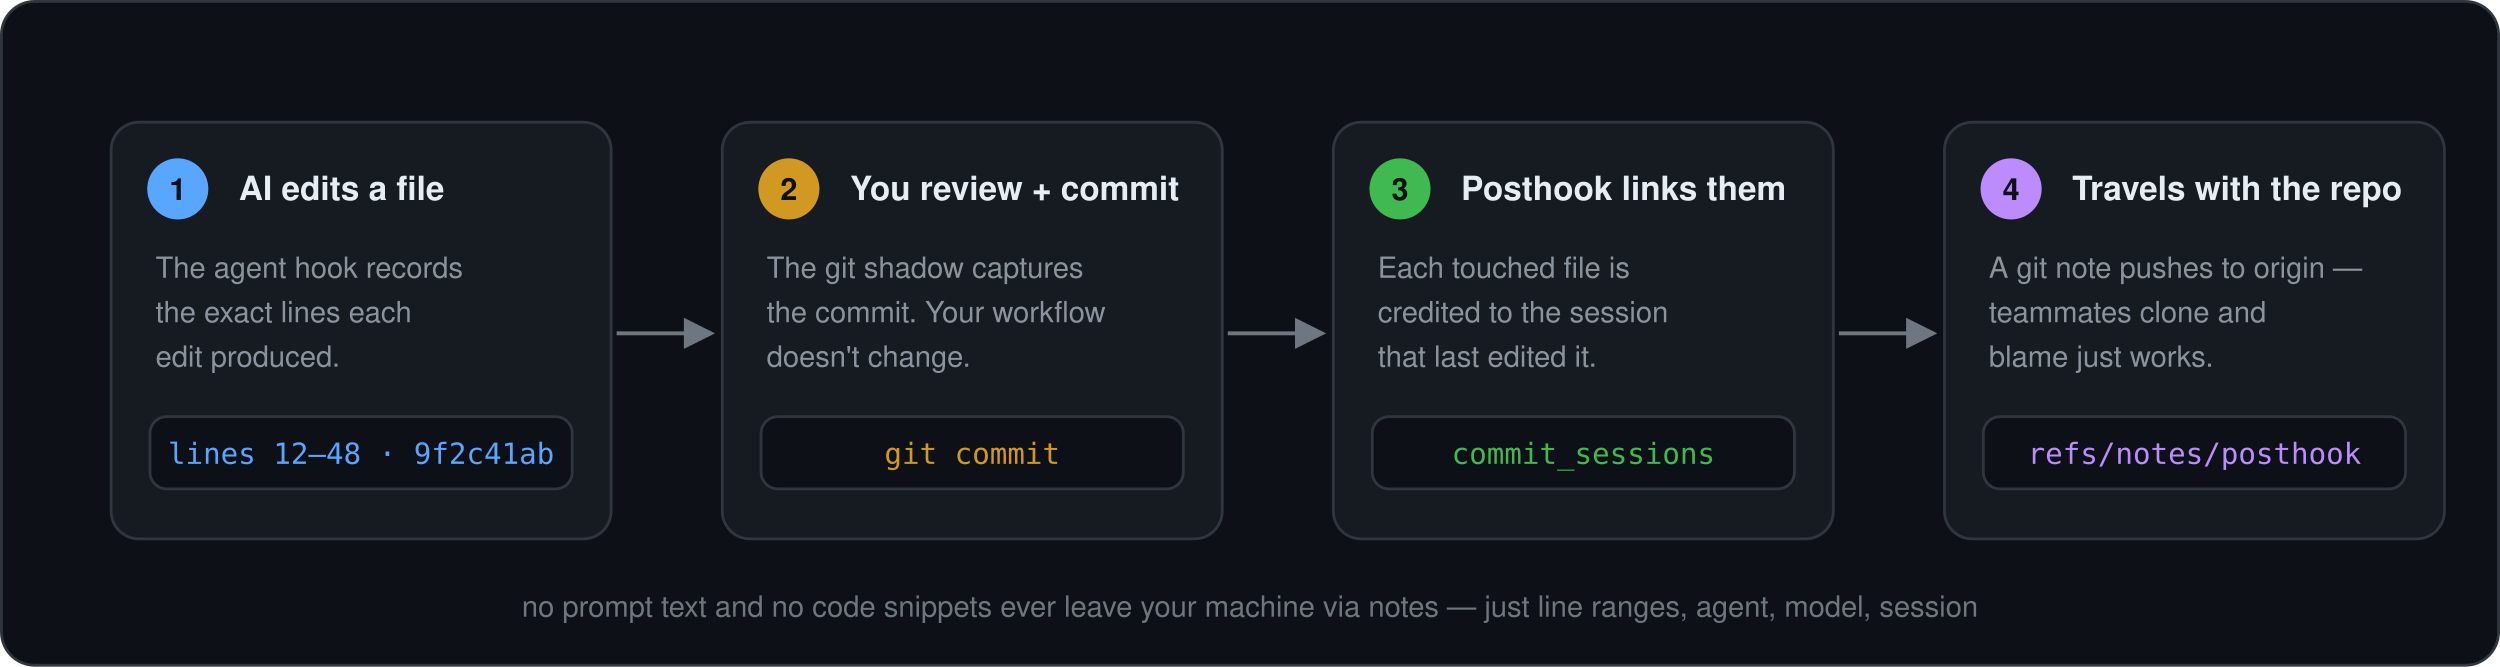
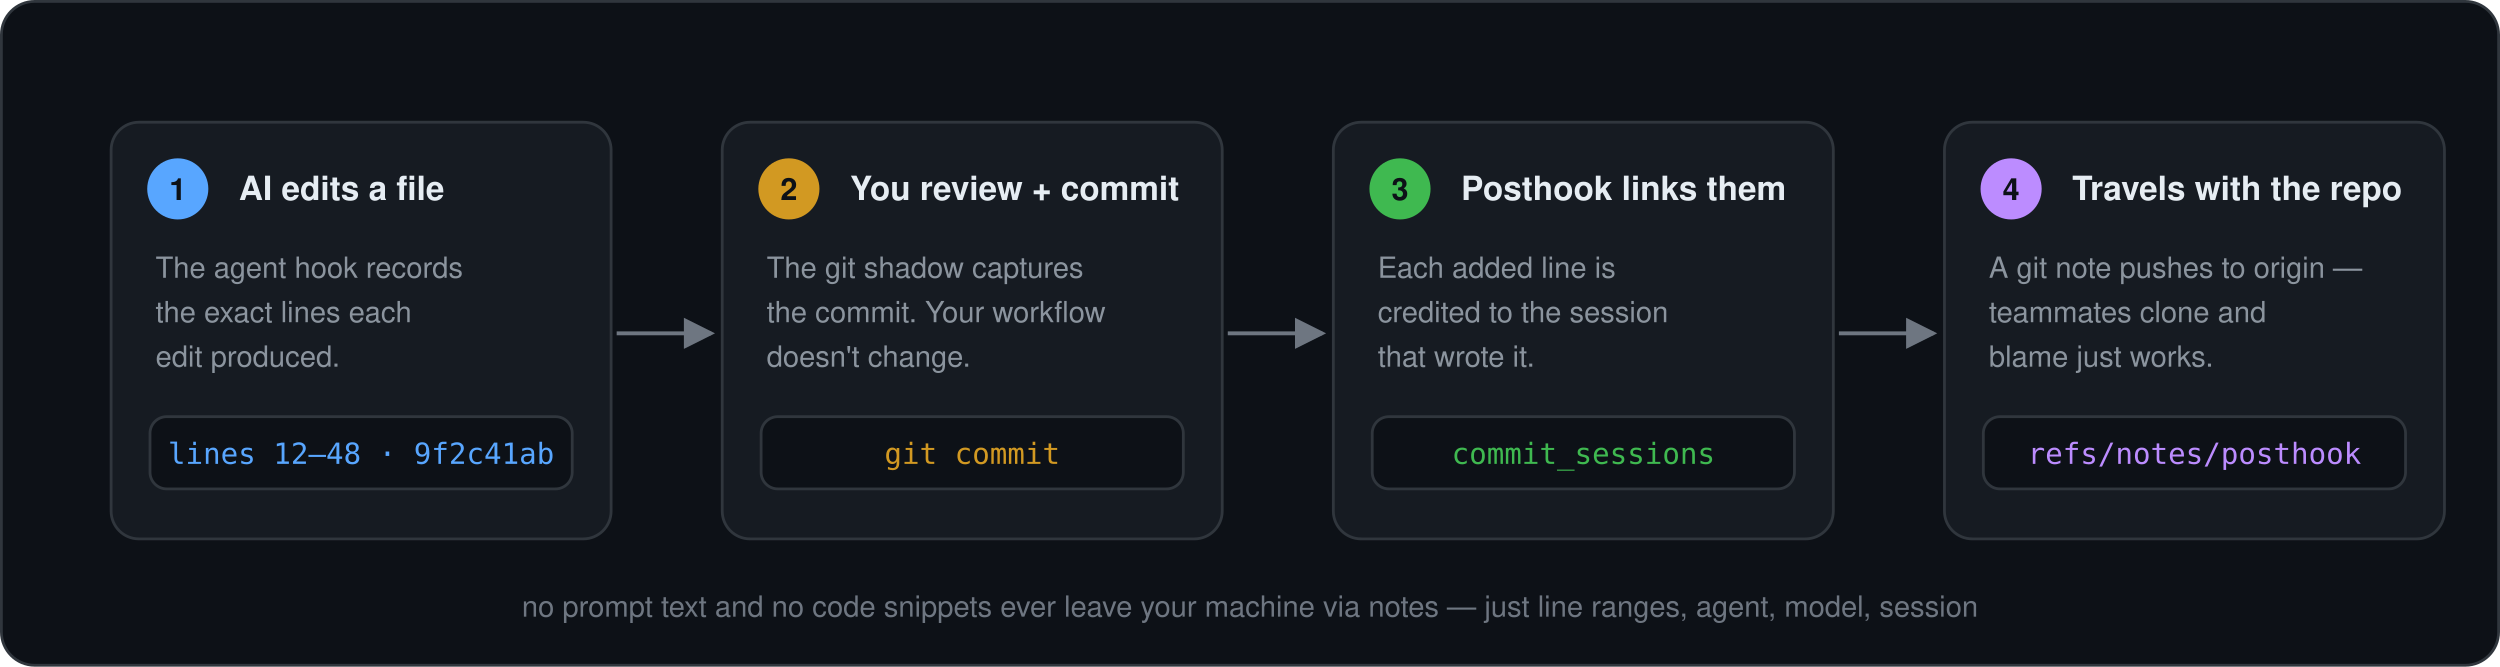
<svg xmlns="http://www.w3.org/2000/svg" width="900" height="240" viewBox="0 0 900 240" font-family="-apple-system,'Segoe UI',Helvetica,Arial,sans-serif">
  <defs>
    <marker id="arrow" markerWidth="8" markerHeight="8" refX="7" refY="4" orient="auto">
      <path d="M0,0 L8,4 L0,8 z" fill="#6e7681" />
    </marker>
  </defs>
  <rect x="0.5" y="0.5" width="899" height="239" rx="12" fill="#0d1117" stroke="#30363d" />
  <rect x="40" y="44" width="180" height="150" rx="10" fill="#161b22" stroke="#30363d" />
  <circle cx="64" cy="68" r="11" fill="#58a6ff" />
  <text x="64" y="72" font-size="11" fill="#0d1117" text-anchor="middle" font-weight="700">1</text>
  <text x="86" y="72" font-size="12" fill="#e6edf3" font-weight="600">AI edits a file</text>
  <text x="56" y="100" font-size="10.5" fill="#8b949e">The agent hook records</text>
  <text x="56" y="116" font-size="10.5" fill="#8b949e">the exact lines each</text>
  <text x="56" y="132" font-size="10.5" fill="#8b949e">edit produced.</text>
  <rect x="54" y="150" width="152" height="26" rx="6" fill="#0d1117" stroke="#30363d" />
  <text x="130" y="167" font-size="10.5" fill="#58a6ff" text-anchor="middle" font-family="ui-monospace,SFMono-Regular,Menlo,Consolas,monospace">lines 12–48 · 9f2c41ab</text>
  <line x1="222" y1="120" x2="256" y2="120" stroke="#6e7681" stroke-width="1.4" marker-end="url(#arrow)" />
  <rect x="260" y="44" width="180" height="150" rx="10" fill="#161b22" stroke="#30363d" />
  <circle cx="284" cy="68" r="11" fill="#d29922" />
  <text x="284" y="72" font-size="11" fill="#0d1117" text-anchor="middle" font-weight="700">2</text>
  <text x="306" y="72" font-size="12" fill="#e6edf3" font-weight="600">You review + commit</text>
  <text x="276" y="100" font-size="10.5" fill="#8b949e">The git shadow captures</text>
  <text x="276" y="116" font-size="10.5" fill="#8b949e">the commit. Your workflow</text>
  <text x="276" y="132" font-size="10.5" fill="#8b949e">doesn't change.</text>
  <rect x="274" y="150" width="152" height="26" rx="6" fill="#0d1117" stroke="#30363d" />
  <text x="350" y="167" font-size="10.5" fill="#d29922" text-anchor="middle" font-family="ui-monospace,SFMono-Regular,Menlo,Consolas,monospace">git commit</text>
  <line x1="442" y1="120" x2="476" y2="120" stroke="#6e7681" stroke-width="1.4" marker-end="url(#arrow)" />
  <rect x="480" y="44" width="180" height="150" rx="10" fill="#161b22" stroke="#30363d" />
  <circle cx="504" cy="68" r="11" fill="#3fb950" />
  <text x="504" y="72" font-size="11" fill="#0d1117" text-anchor="middle" font-weight="700">3</text>
  <text x="526" y="72" font-size="12" fill="#e6edf3" font-weight="600">Posthook links them</text>
-   <text x="496" y="100" font-size="10.5" fill="#8b949e">Each touched file is</text>
+   <text x="496" y="100" font-size="10.5" fill="#8b949e">Each added line is</text>
  <text x="496" y="116" font-size="10.5" fill="#8b949e">credited to the session</text>
-   <text x="496" y="132" font-size="10.5" fill="#8b949e">that last edited it.</text>
+   <text x="496" y="132" font-size="10.5" fill="#8b949e">that wrote it.</text>
  <rect x="494" y="150" width="152" height="26" rx="6" fill="#0d1117" stroke="#30363d" />
  <text x="570" y="167" font-size="10.5" fill="#3fb950" text-anchor="middle" font-family="ui-monospace,SFMono-Regular,Menlo,Consolas,monospace">commit_sessions</text>
  <line x1="662" y1="120" x2="696" y2="120" stroke="#6e7681" stroke-width="1.4" marker-end="url(#arrow)" />
  <rect x="700" y="44" width="180" height="150" rx="10" fill="#161b22" stroke="#30363d" />
  <circle cx="724" cy="68" r="11" fill="#bc8cff" />
  <text x="724" y="72" font-size="11" fill="#0d1117" text-anchor="middle" font-weight="700">4</text>
  <text x="746" y="72" font-size="12" fill="#e6edf3" font-weight="600">Travels with the repo</text>
  <text x="716" y="100" font-size="10.5" fill="#8b949e">A git note pushes to origin —</text>
  <text x="716" y="116" font-size="10.5" fill="#8b949e">teammates clone and</text>
  <text x="716" y="132" font-size="10.5" fill="#8b949e">blame just works.</text>
  <rect x="714" y="150" width="152" height="26" rx="6" fill="#0d1117" stroke="#30363d" />
  <text x="790" y="167" font-size="10.5" fill="#bc8cff" text-anchor="middle" font-family="ui-monospace,SFMono-Regular,Menlo,Consolas,monospace">refs/notes/posthook</text>
  <text x="450" y="222" font-size="10.5" fill="#6e7681" text-anchor="middle">no prompt text and no code snippets ever leave your machine via notes — just line ranges, agent, model, session</text>
</svg>
